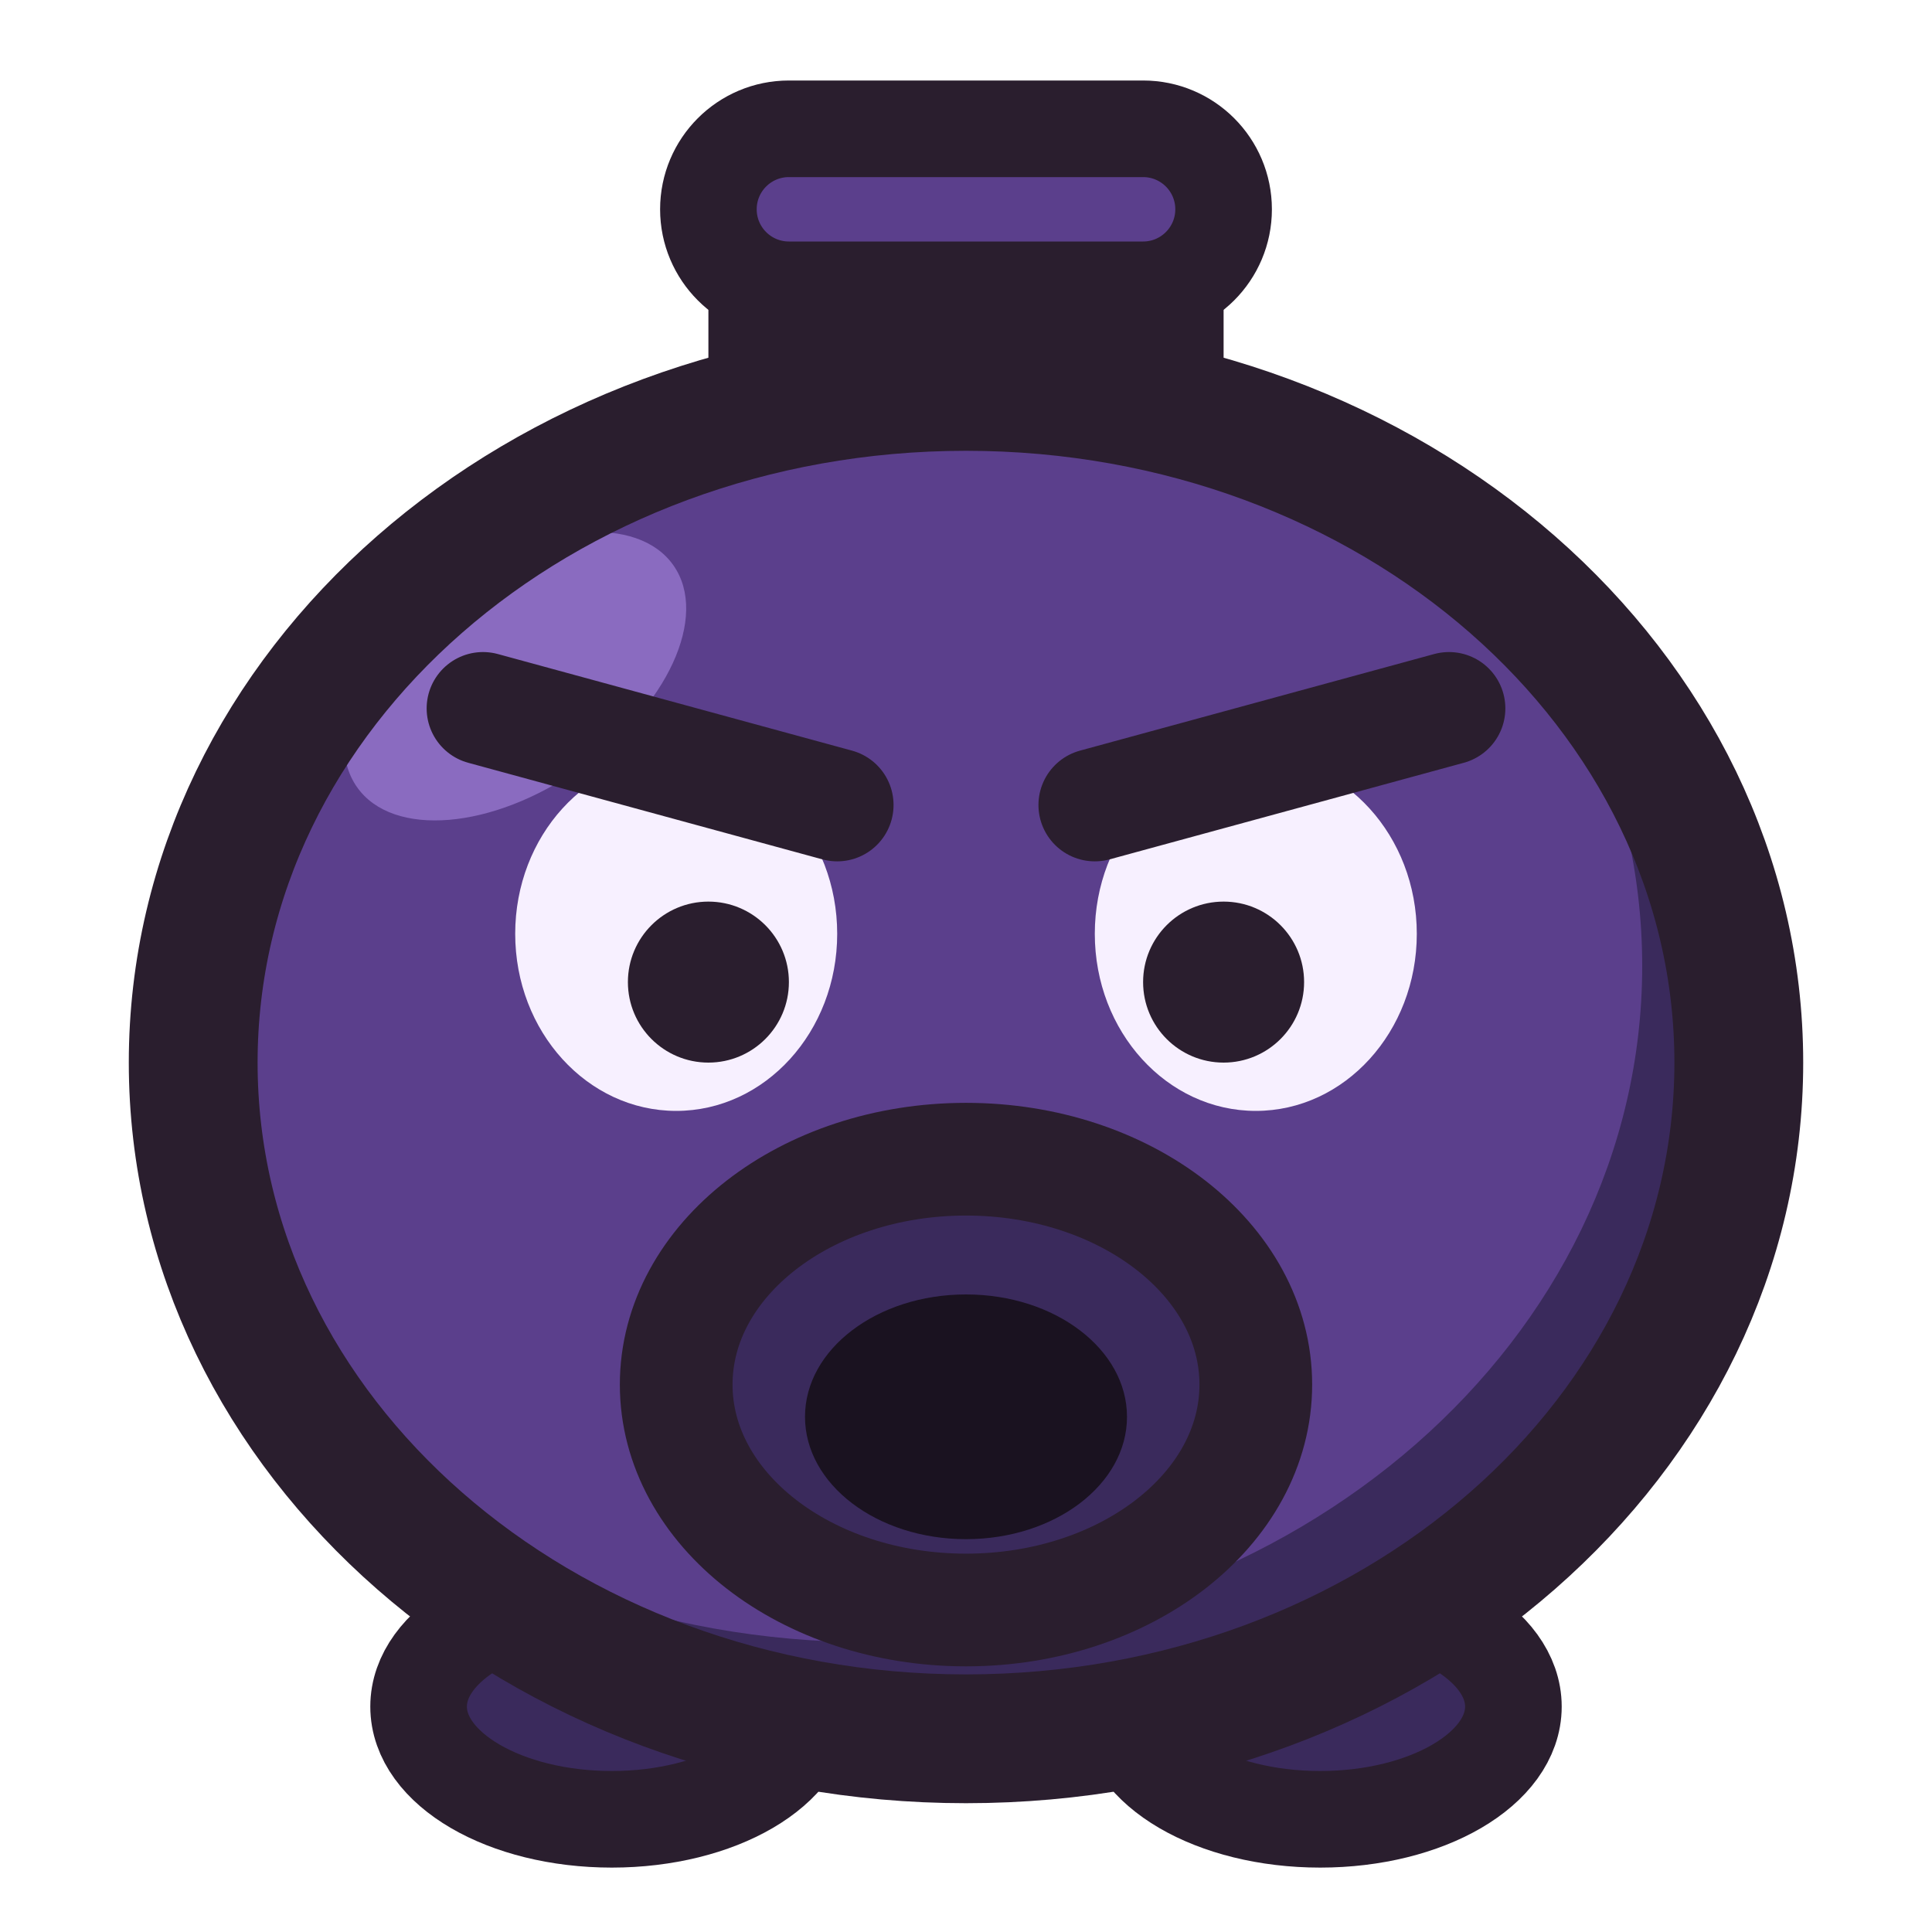
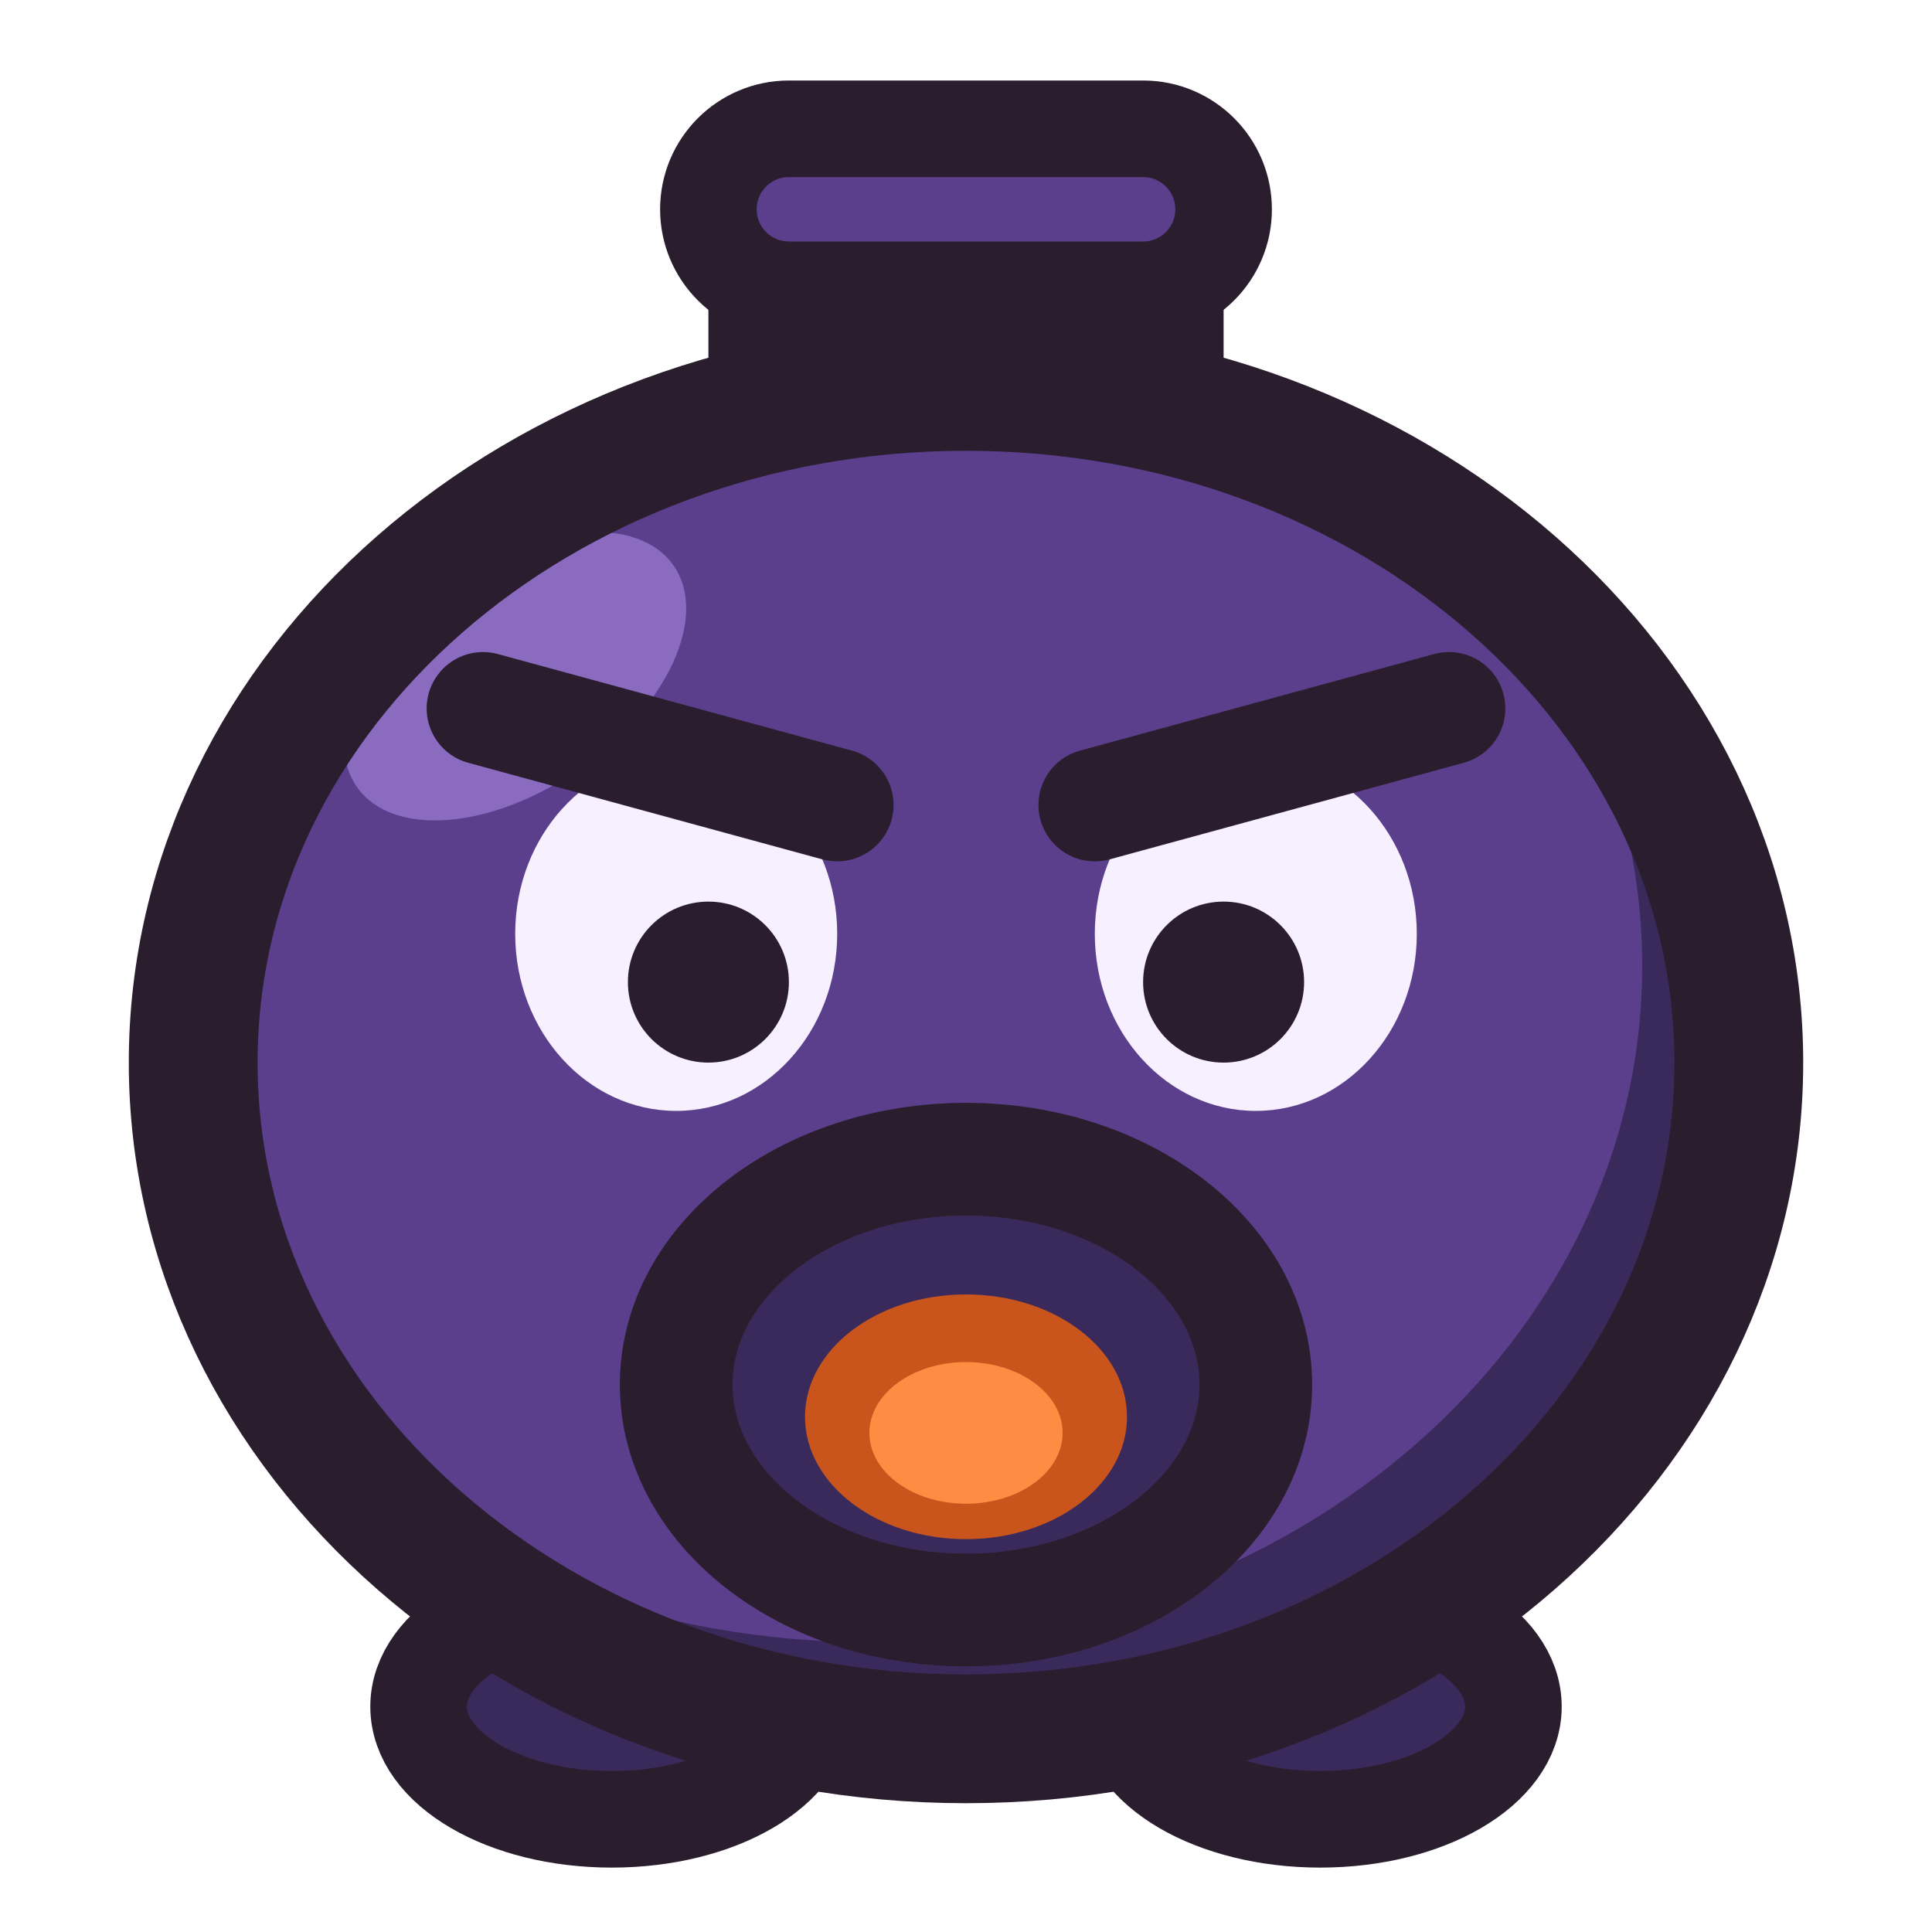
<svg xmlns="http://www.w3.org/2000/svg" width="60" height="60" viewBox="0 0 60 60">
  <defs>
    <ellipse id="body" cx="30" cy="33" rx="24" ry="21" />
    <clipPath id="body-clip">
      <use href="#body" />
    </clipPath>
  </defs>
  <rect x="24" y="5" width="12" height="14" rx="3" fill="#3A2A5C" stroke="#2A1E2E" stroke-width="4" stroke-linejoin="round" />
  <rect x="22" y="4" width="16" height="5" rx="2.5" fill="#5B3F8C" stroke="#2A1E2E" stroke-width="3" stroke-linejoin="round" />
  <ellipse cx="19" cy="53" rx="6" ry="3.5" fill="#3A2A5C" stroke="#2A1E2E" stroke-width="3" />
  <ellipse cx="41" cy="53" rx="6" ry="3.5" fill="#3A2A5C" stroke="#2A1E2E" stroke-width="3" />
  <use href="#body" fill="#3A2A5C" />
  <ellipse cx="27" cy="30" rx="24" ry="21" fill="#5B3F8C" clip-path="url(#body-clip)" />
  <ellipse cx="16" cy="21" rx="6" ry="3.5" fill="#8A6BC0" transform="rotate(-35 16 21)" />
  <use href="#body" fill="none" stroke="#2A1E2E" stroke-width="4" />
  <ellipse cx="21" cy="29" rx="5" ry="5.5" fill="#F7F0FF" />
  <ellipse cx="39" cy="29" rx="5" ry="5.5" fill="#F7F0FF" />
  <circle cx="22" cy="30.5" r="2.5" fill="#2A1E2E" />
  <circle cx="38" cy="30.5" r="2.5" fill="#2A1E2E" />
  <g stroke="#2A1E2E" stroke-width="3.5" stroke-linecap="round">
    <path d="M15,22 L26,25" />
    <path d="M45,22 L34,25" />
  </g>
  <ellipse cx="30" cy="43" rx="9" ry="7" fill="#3A2A5C" stroke="#2A1E2E" stroke-width="3.5" />
-   <ellipse cx="30" cy="44" rx="5" ry="3.8" fill="#1A1220" />
+   <ellipse cx="30" cy="44" rx="5" ry="3.8" fill="#C9541C" />
+   <ellipse cx="30" cy="44.5" rx="3" ry="2.2" fill="#FF8C42" />
</svg>
